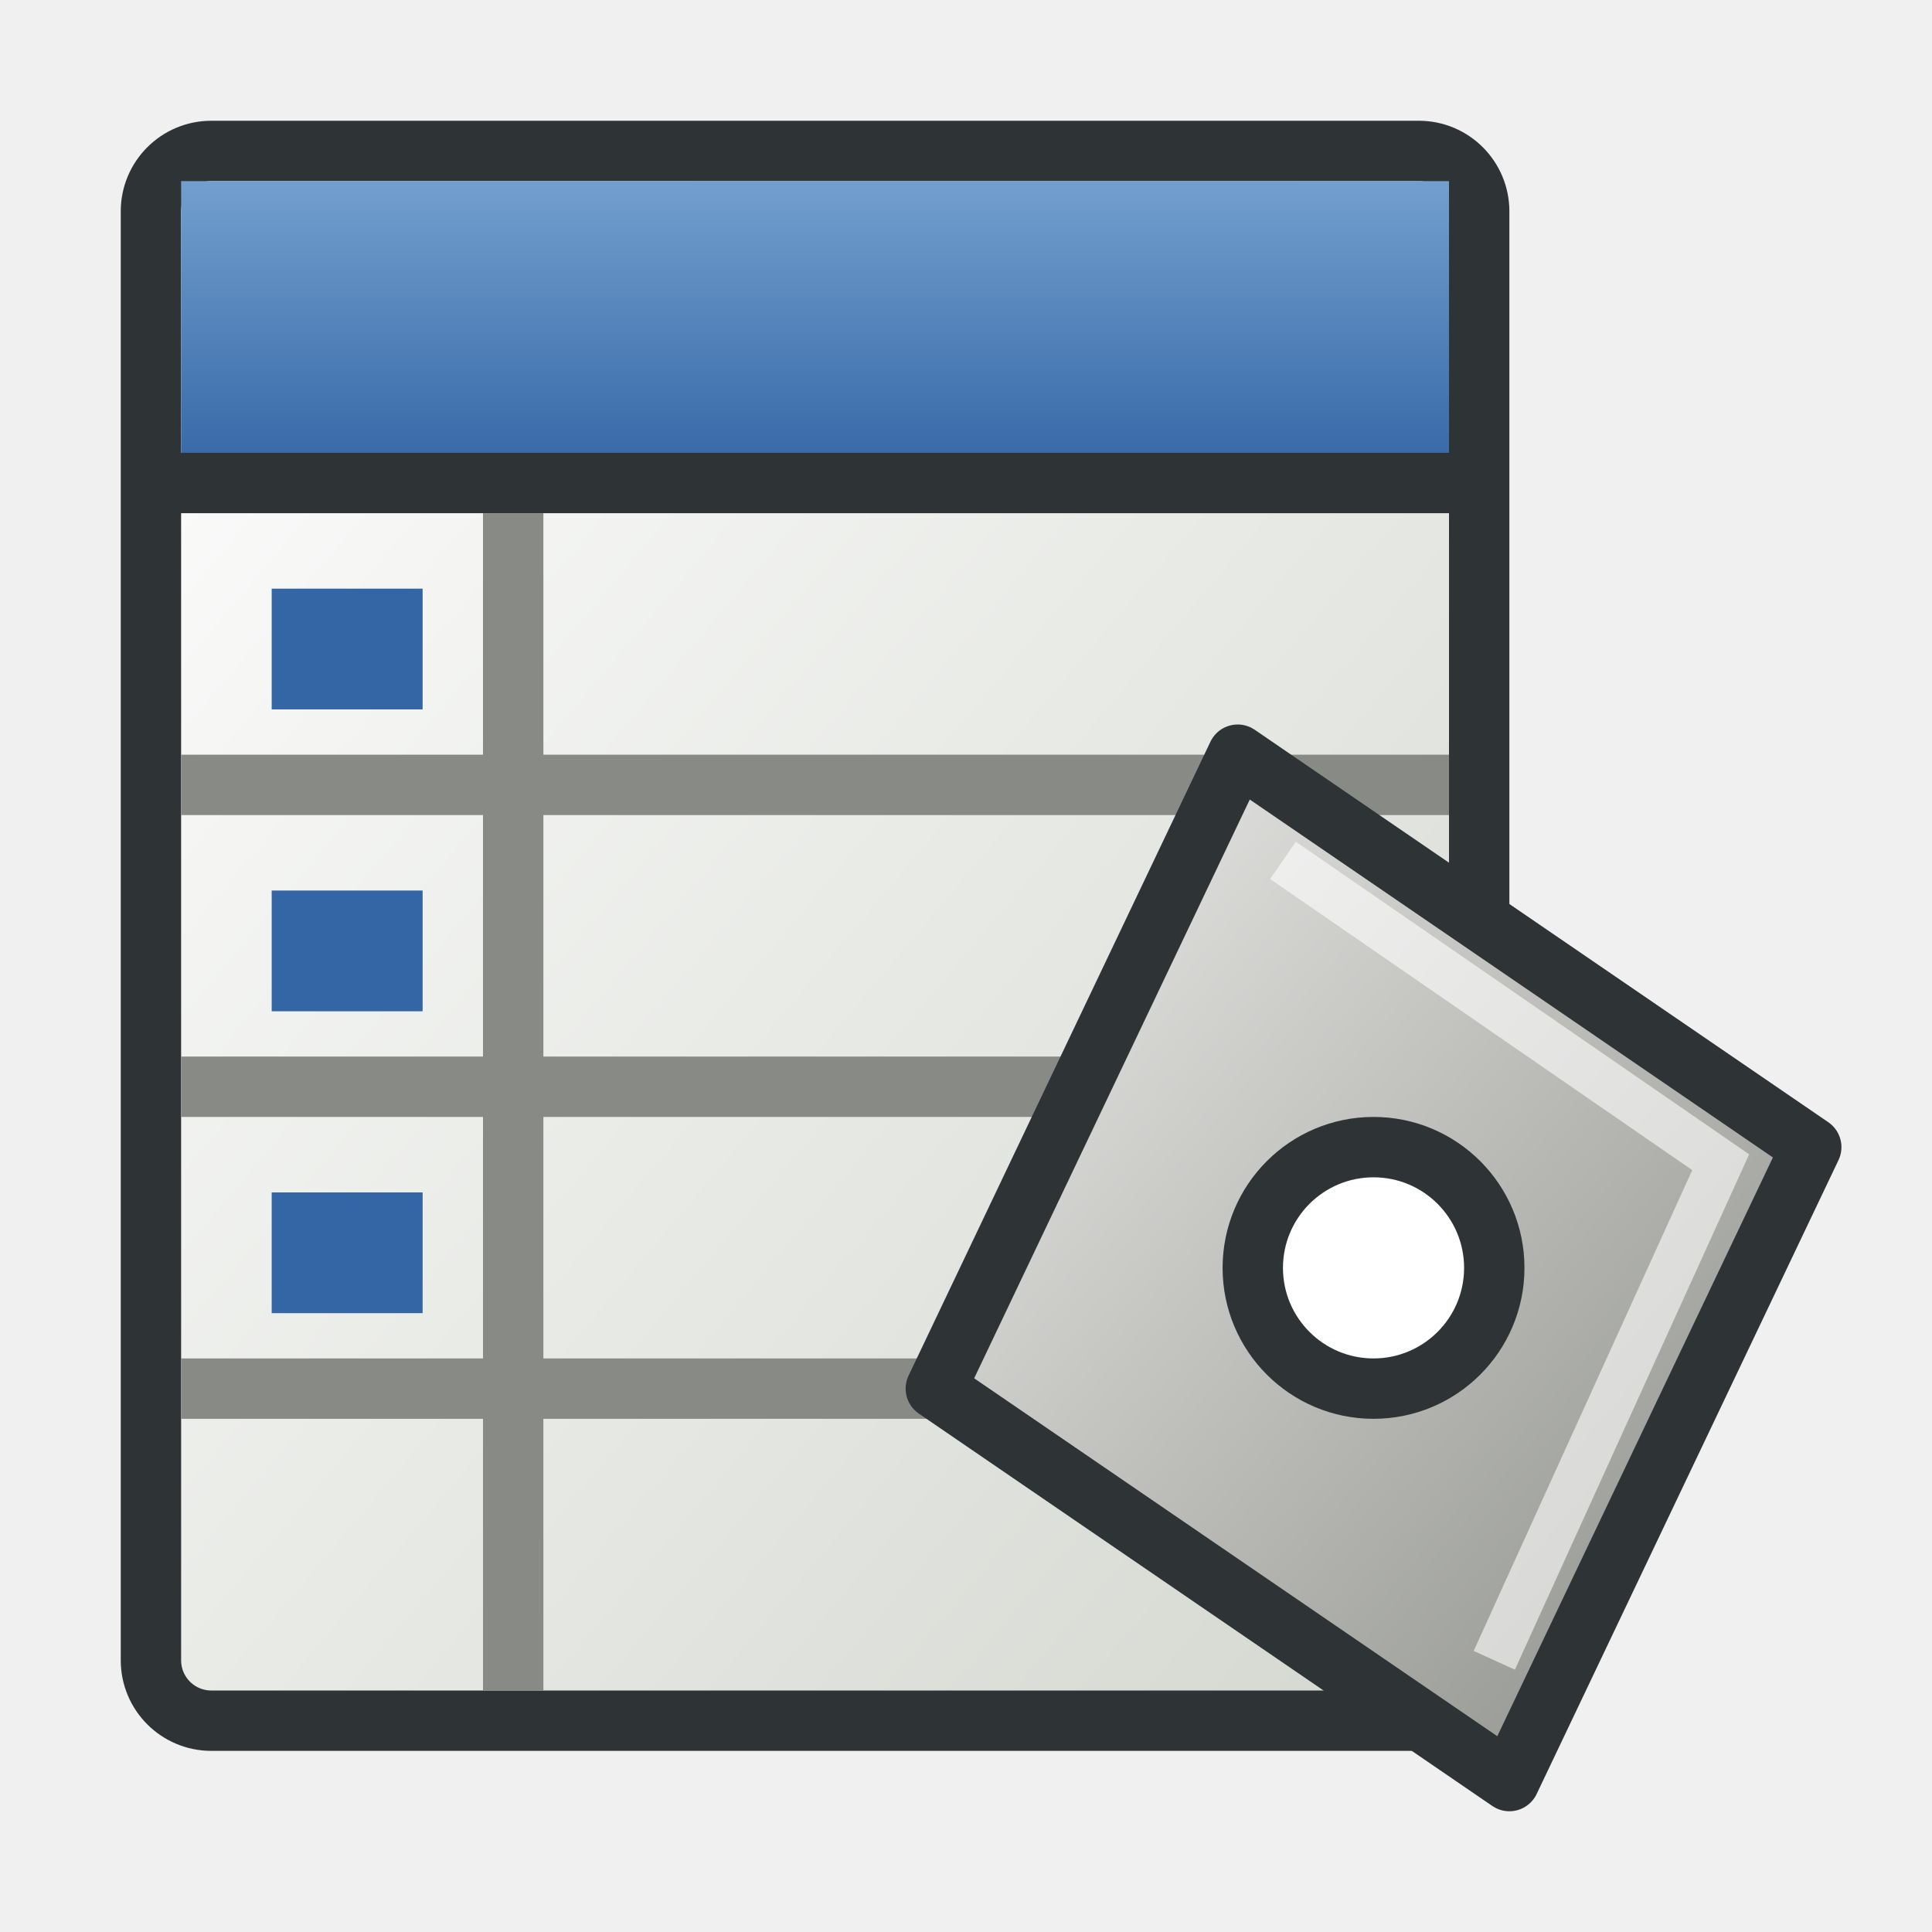
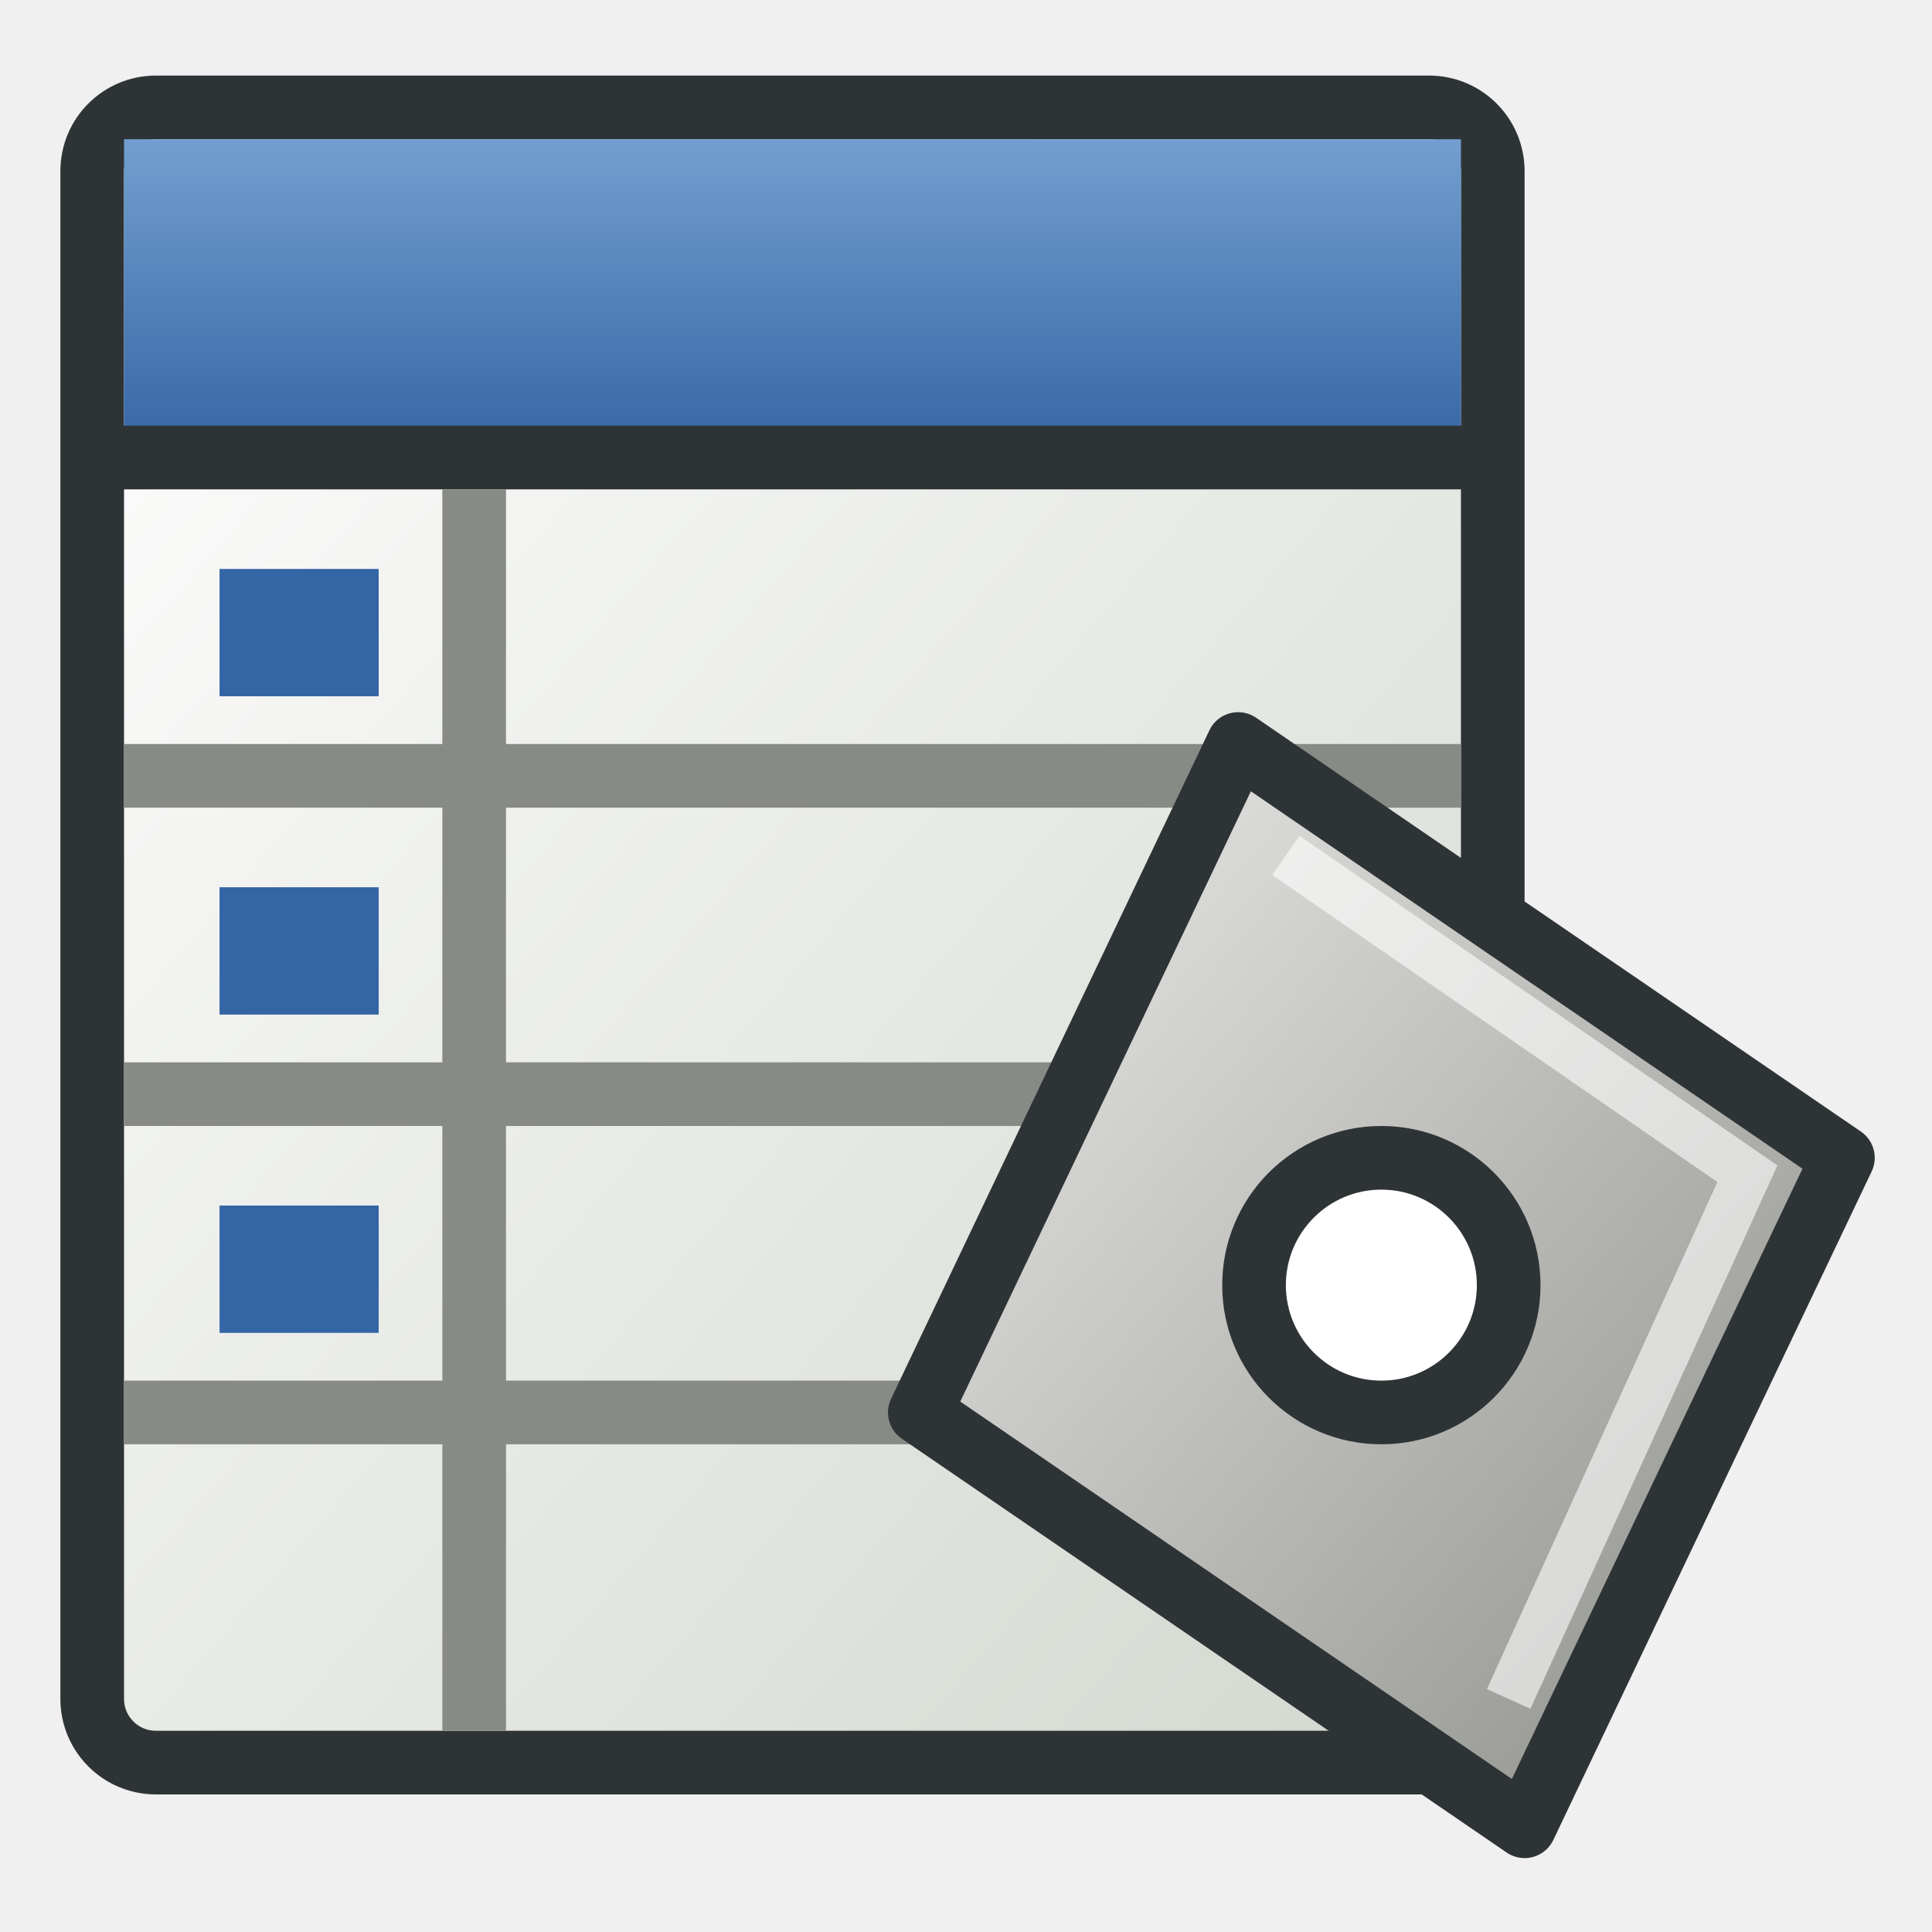
- <svg xmlns="http://www.w3.org/2000/svg" width="64" height="64" viewBox="0 0 64 64" version="1.1">
+ <svg xmlns="http://www.w3.org/2000/svg" width="64" height="64" viewBox="2.103 1.626 60.696 60.696" version="1.1">
  <defs>
    <linearGradient id="sheet" x1="0" y1="0" x2="1" y2="1">
      <stop offset="0" stop-color="#ffffff" />
      <stop offset="1" stop-color="#d3d7cf" />
    </linearGradient>
    <linearGradient id="header" x1="0" y1="0" x2="0" y2="1">
      <stop offset="0" stop-color="#729fcf" />
      <stop offset="1" stop-color="#3465a4" />
    </linearGradient>
    <linearGradient id="insert" x1="0" y1="0" x2="1" y2="1">
      <stop offset="0" stop-color="#eeeeec" />
      <stop offset="1" stop-color="#888a85" />
    </linearGradient>
  </defs>
  <rect x="5" y="5" width="44" height="52" rx="2" fill="url(#sheet)" stroke="#2e3436" stroke-width="2" />
  <path d="M6 6h42v10H6z" fill="url(#header)" />
  <path d="M5 16h44" stroke="#2e3436" stroke-width="2" />
  <g stroke="#888a85" stroke-width="2">
    <path d="M6 26h42M6 36h42M6 46h42" />
    <path d="M17 17v39" />
  </g>
  <g fill="#3465a4">
    <rect x="9" y="19.5" width="5" height="4" />
    <rect x="9" y="29.5" width="5" height="4" />
    <rect x="9" y="39.5" width="5" height="4" />
  </g>
  <path d="M41 25 L60 38 L50 59 L31 46 Z" fill="url(#insert)" stroke="#2e3436" stroke-width="2" stroke-linejoin="round" />
  <path d="M42.5 28.5 L57 38.5 L49.5 55" fill="none" stroke="#ffffff" stroke-opacity="0.6" stroke-width="1.5" />
  <circle cx="45.5" cy="42" r="4" fill="#ffffff" stroke="#2e3436" stroke-width="2" />
</svg>
